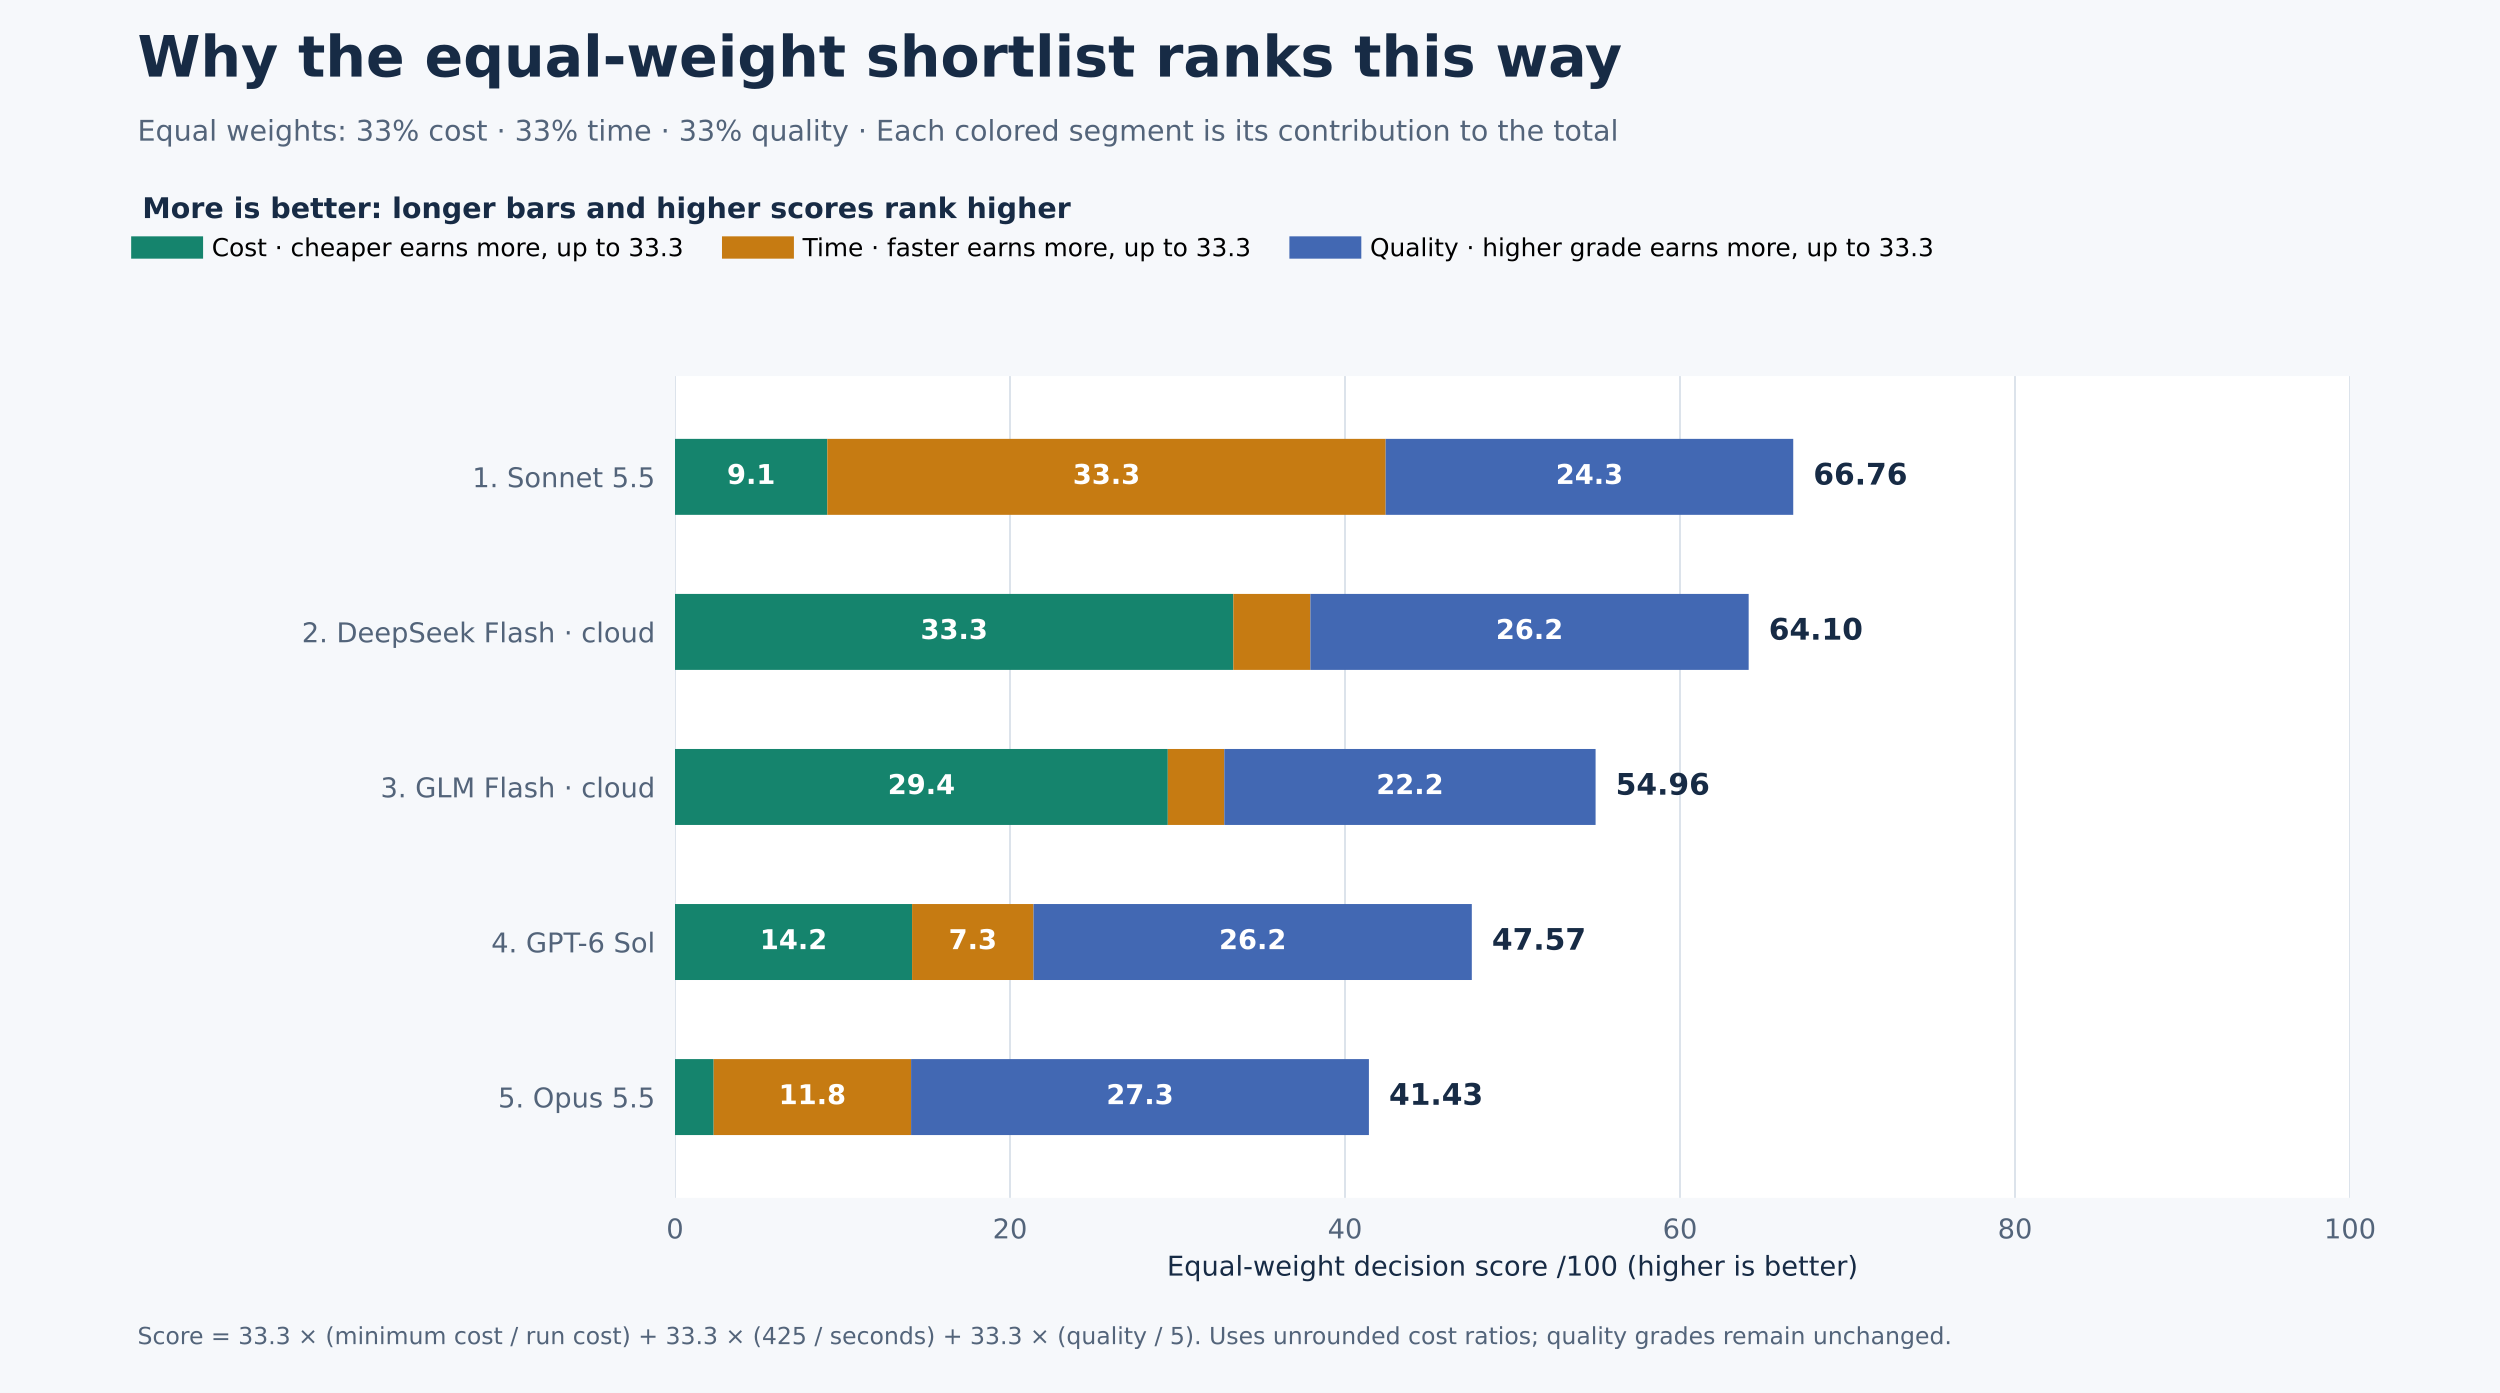
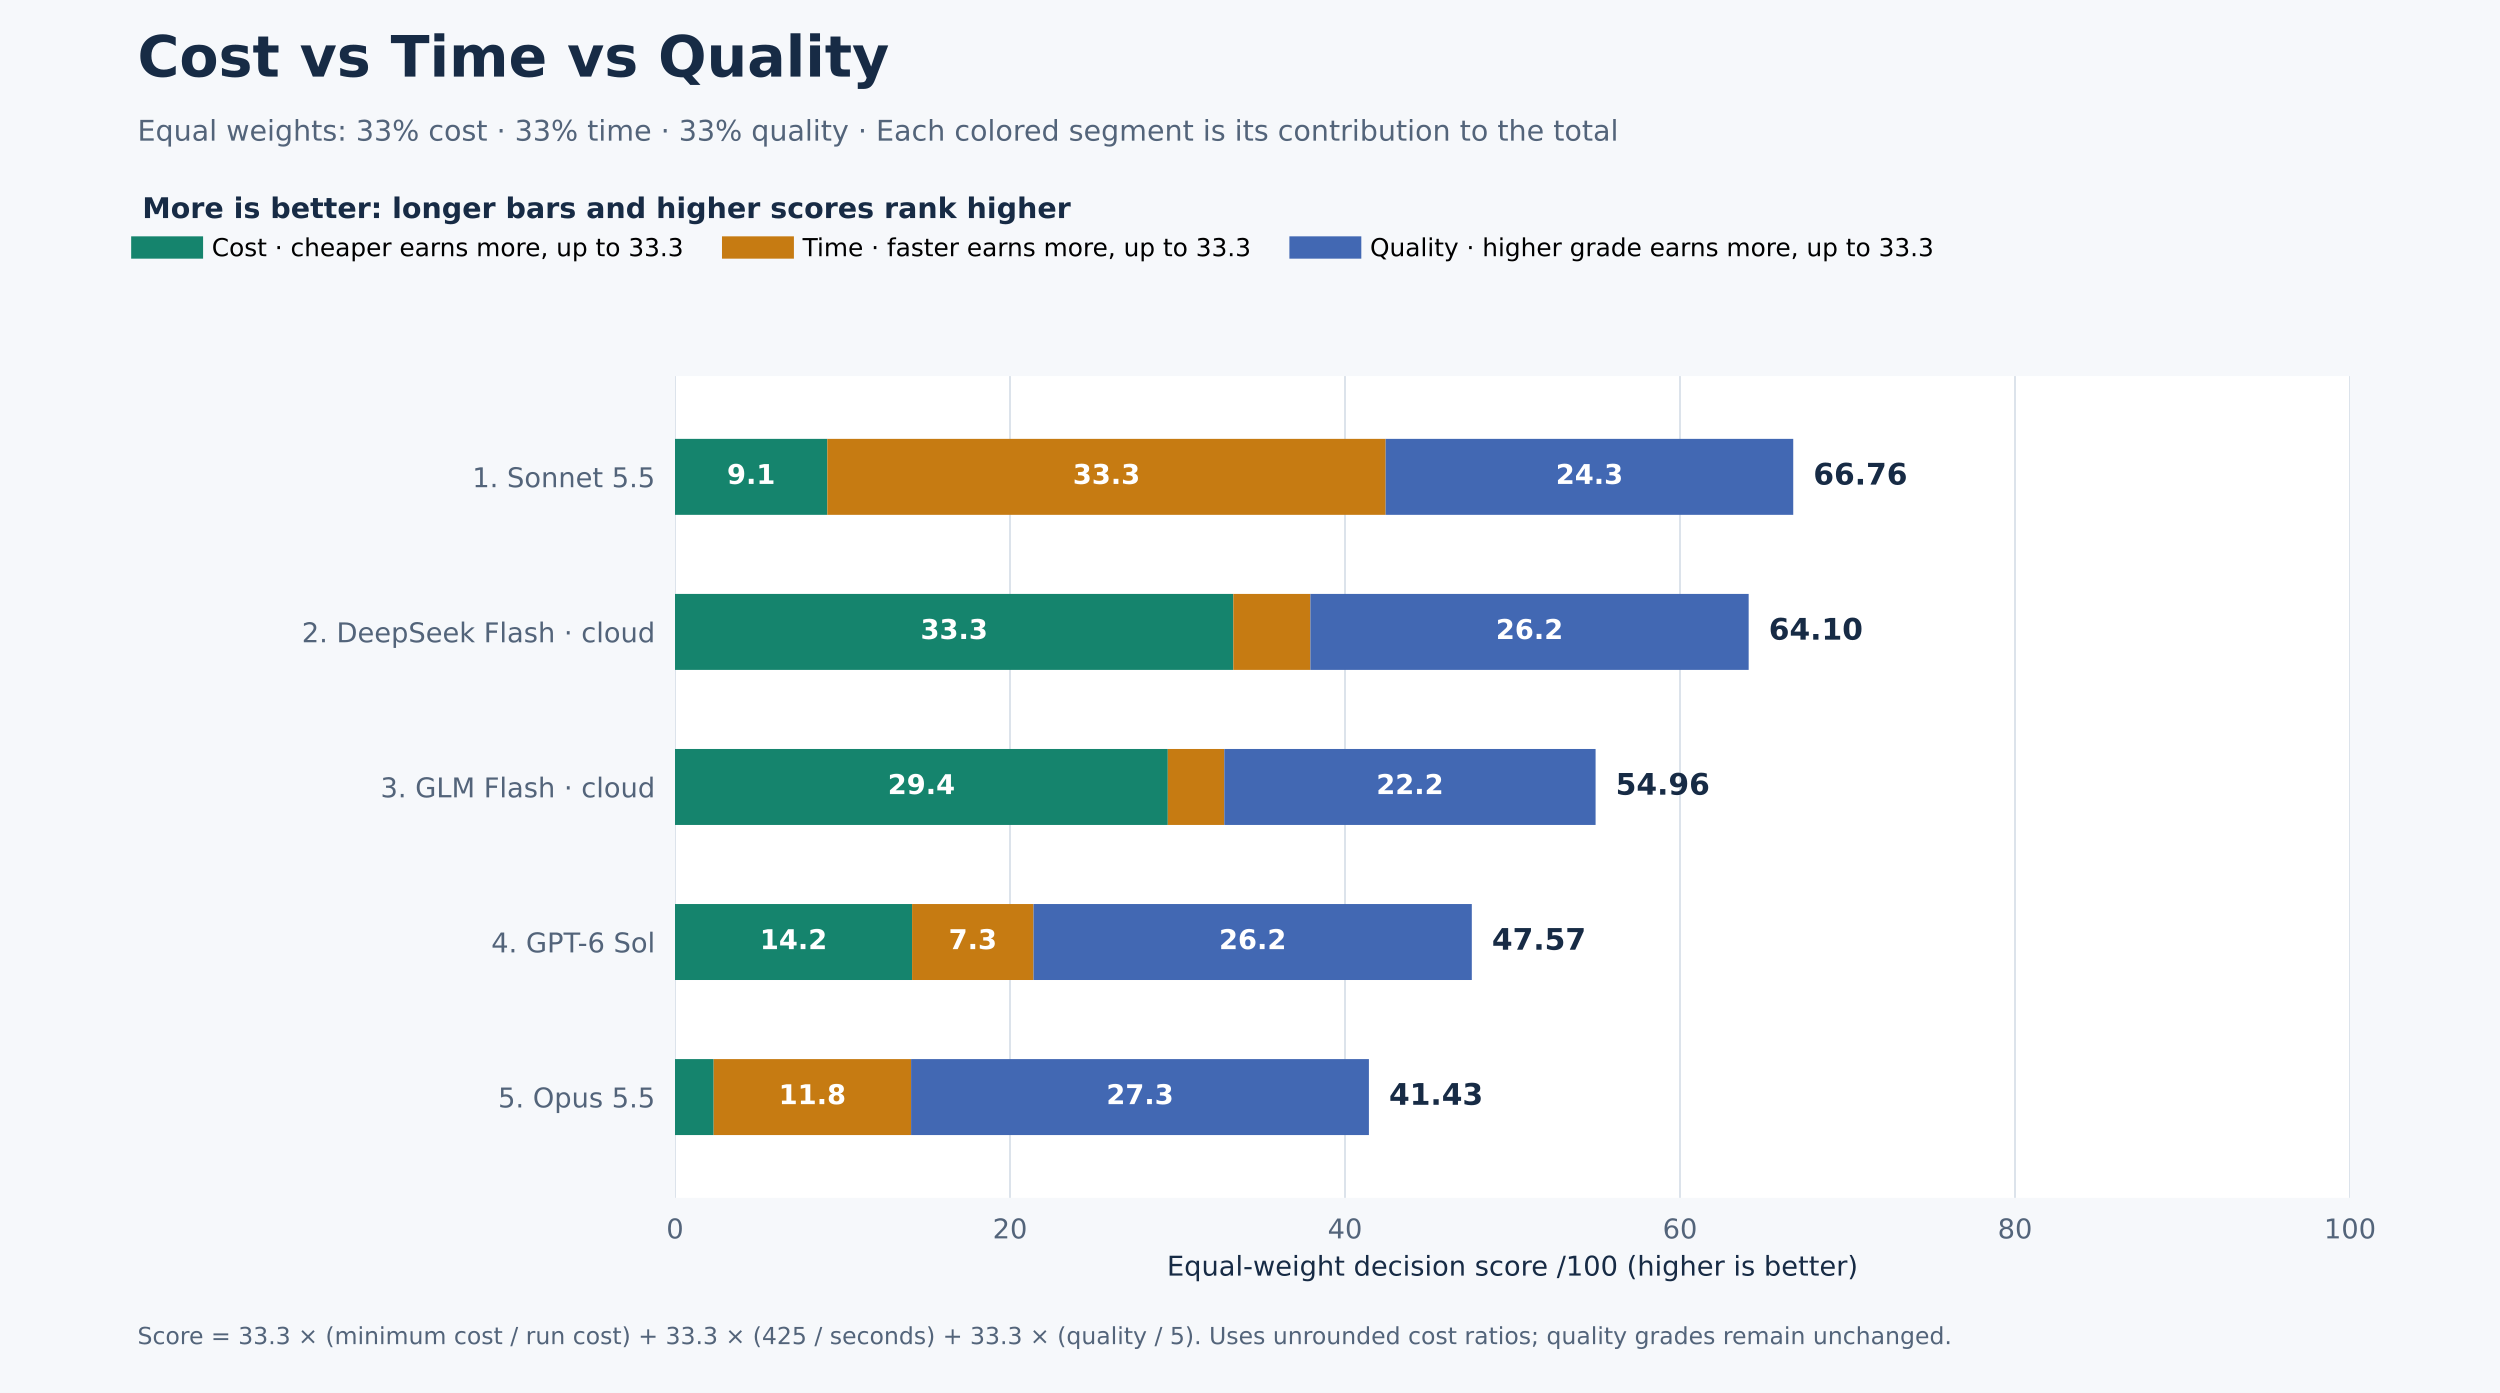
<svg xmlns="http://www.w3.org/2000/svg" width="1008pt" height="561.6pt" viewBox="0 0 1008 561.6" version="1.1">
  <defs>
    <style type="text/css">*{stroke-linejoin: round; stroke-linecap: butt}</style>
  </defs>
  <g id="figure_1">
    <g id="patch_1">
      <path d="M 0 561.6  L 1008 561.6  L 1008 0  L 0 0  z " style="fill: #f6f8fb" />
    </g>
    <g id="axes_1">
      <g id="patch_2">
        <path d="M 272.16 482.976  L 947.52 482.976  L 947.52 151.632  L 272.16 151.632  z " style="fill: #ffffff" />
      </g>
      <g id="matplotlib.axis_1">
        <g id="xtick_1">
          <g id="line2d_1">
-             <path d="M 272.16 482.976  L 272.16 151.632  " clip-path="url(#p02d5b66de6)" style="fill: none; stroke: #dce3eb; stroke-width: 0.8; stroke-linecap: square" />
+             <path d="M 272.16 482.976  L 272.16 151.632  " clip-path="url(#p1affca1945)" style="fill: none; stroke: #dce3eb; stroke-width: 0.8; stroke-linecap: square" />
          </g>
          <g id="line2d_2" />
          <g id="text_1">
            <text style="font-size: 11px; font-family: 'DejaVu Sans'; text-anchor: middle; fill: #53647a" x="272.16" y="499.333" transform="rotate(-0 272.16 499.3334)">0</text>
          </g>
        </g>
        <g id="xtick_2">
          <g id="line2d_3">
-             <path d="M 407.232 482.976  L 407.232 151.632  " clip-path="url(#p02d5b66de6)" style="fill: none; stroke: #dce3eb; stroke-width: 0.8; stroke-linecap: square" />
+             <path d="M 407.232 482.976  L 407.232 151.632  " clip-path="url(#p1affca1945)" style="fill: none; stroke: #dce3eb; stroke-width: 0.8; stroke-linecap: square" />
          </g>
          <g id="line2d_4" />
          <g id="text_2">
            <text style="font-size: 11px; font-family: 'DejaVu Sans'; text-anchor: middle; fill: #53647a" x="407.232" y="499.333" transform="rotate(-0 407.232 499.3334)">20</text>
          </g>
        </g>
        <g id="xtick_3">
          <g id="line2d_5">
-             <path d="M 542.304 482.976  L 542.304 151.632  " clip-path="url(#p02d5b66de6)" style="fill: none; stroke: #dce3eb; stroke-width: 0.8; stroke-linecap: square" />
+             <path d="M 542.304 482.976  L 542.304 151.632  " clip-path="url(#p1affca1945)" style="fill: none; stroke: #dce3eb; stroke-width: 0.8; stroke-linecap: square" />
          </g>
          <g id="line2d_6" />
          <g id="text_3">
            <text style="font-size: 11px; font-family: 'DejaVu Sans'; text-anchor: middle; fill: #53647a" x="542.304" y="499.333" transform="rotate(-0 542.304 499.3334)">40</text>
          </g>
        </g>
        <g id="xtick_4">
          <g id="line2d_7">
-             <path d="M 677.376 482.976  L 677.376 151.632  " clip-path="url(#p02d5b66de6)" style="fill: none; stroke: #dce3eb; stroke-width: 0.8; stroke-linecap: square" />
+             <path d="M 677.376 482.976  L 677.376 151.632  " clip-path="url(#p1affca1945)" style="fill: none; stroke: #dce3eb; stroke-width: 0.8; stroke-linecap: square" />
          </g>
          <g id="line2d_8" />
          <g id="text_4">
            <text style="font-size: 11px; font-family: 'DejaVu Sans'; text-anchor: middle; fill: #53647a" x="677.376" y="499.333" transform="rotate(-0 677.376 499.3334)">60</text>
          </g>
        </g>
        <g id="xtick_5">
          <g id="line2d_9">
-             <path d="M 812.448 482.976  L 812.448 151.632  " clip-path="url(#p02d5b66de6)" style="fill: none; stroke: #dce3eb; stroke-width: 0.8; stroke-linecap: square" />
+             <path d="M 812.448 482.976  L 812.448 151.632  " clip-path="url(#p1affca1945)" style="fill: none; stroke: #dce3eb; stroke-width: 0.8; stroke-linecap: square" />
          </g>
          <g id="line2d_10" />
          <g id="text_5">
            <text style="font-size: 11px; font-family: 'DejaVu Sans'; text-anchor: middle; fill: #53647a" x="812.448" y="499.333" transform="rotate(-0 812.448 499.3334)">80</text>
          </g>
        </g>
        <g id="xtick_6">
          <g id="line2d_11">
-             <path d="M 947.52 482.976  L 947.52 151.632  " clip-path="url(#p02d5b66de6)" style="fill: none; stroke: #dce3eb; stroke-width: 0.8; stroke-linecap: square" />
+             <path d="M 947.52 482.976  L 947.52 151.632  " clip-path="url(#p1affca1945)" style="fill: none; stroke: #dce3eb; stroke-width: 0.8; stroke-linecap: square" />
          </g>
          <g id="line2d_12" />
          <g id="text_6">
            <text style="font-size: 11px; font-family: 'DejaVu Sans'; text-anchor: middle; fill: #53647a" x="947.52" y="499.333" transform="rotate(-0 947.52 499.3334)">100</text>
          </g>
        </g>
        <g id="text_7">
          <text style="font-size: 11px; font-family: 'DejaVu Sans'; text-anchor: middle; fill: #172b45" x="609.84" y="514.334" transform="rotate(-0 609.84 514.3343)">Equal-weight decision score /100 (higher is better)</text>
        </g>
      </g>
      <g id="matplotlib.axis_2">
        <g id="ytick_1">
          <g id="line2d_13" />
          <g id="text_8">
            <text style="font-size: 11px; font-family: 'DejaVu Sans'; text-anchor: end; fill: #53647a" x="264.16" y="196.447" transform="rotate(-0 264.16 196.4472)">1. Sonnet 5.5</text>
          </g>
        </g>
        <g id="ytick_2">
          <g id="line2d_14" />
          <g id="text_9">
            <text style="font-size: 11px; font-family: 'DejaVu Sans'; text-anchor: end; fill: #53647a" x="264.16" y="258.965" transform="rotate(-0 264.16 258.9654)">2. DeepSeek Flash · cloud</text>
          </g>
        </g>
        <g id="ytick_3">
          <g id="line2d_15" />
          <g id="text_10">
            <text style="font-size: 11px; font-family: 'DejaVu Sans'; text-anchor: end; fill: #53647a" x="264.16" y="321.483" transform="rotate(-0 264.16 321.4831)">3. GLM Flash · cloud</text>
          </g>
        </g>
        <g id="ytick_4">
          <g id="line2d_16" />
          <g id="text_11">
            <text style="font-size: 11px; font-family: 'DejaVu Sans'; text-anchor: end; fill: #53647a" x="264.16" y="384.001" transform="rotate(-0 264.16 384.0009)">4. GPT-6 Sol</text>
          </g>
        </g>
        <g id="ytick_5">
          <g id="line2d_17" />
          <g id="text_12">
            <text style="font-size: 11px; font-family: 'DejaVu Sans'; text-anchor: end; fill: #53647a" x="264.16" y="446.518" transform="rotate(-0 264.16 446.5182)">5. Opus 5.5</text>
          </g>
        </g>
      </g>
      <g id="patch_3">
-         <path d="M 272.16 207.585  L 333.575 207.585  L 333.575 176.952  L 272.16 176.952  z " clip-path="url(#p02d5b66de6)" style="fill: #15846d" />
+         <path d="M 272.16 207.585  L 333.575 207.585  L 333.575 176.952  L 272.16 176.952  z " clip-path="url(#p1affca1945)" style="fill: #15846d" />
      </g>
      <g id="patch_4">
-         <path d="M 333.575 207.585  L 558.695 207.585  L 558.695 176.952  L 333.575 176.952  z " clip-path="url(#p02d5b66de6)" style="fill: #c67b12" />
+         <path d="M 333.575 207.585  L 558.695 207.585  L 558.695 176.952  L 333.575 176.952  z " clip-path="url(#p1affca1945)" style="fill: #c67b12" />
      </g>
      <g id="patch_5">
-         <path d="M 558.695 207.585  L 723.033 207.585  L 723.033 176.952  L 558.695 176.952  z " clip-path="url(#p02d5b66de6)" style="fill: #4268b3" />
+         <path d="M 558.695 207.585  L 723.033 207.585  L 723.033 176.952  L 558.695 176.952  z " clip-path="url(#p1affca1945)" style="fill: #4268b3" />
      </g>
      <g id="patch_6">
-         <path d="M 272.16 270.103  L 497.28 270.103  L 497.28 239.469  L 272.16 239.469  z " clip-path="url(#p02d5b66de6)" style="fill: #15846d" />
+         <path d="M 272.16 270.103  L 497.28 270.103  L 497.28 239.469  L 272.16 239.469  z " clip-path="url(#p1affca1945)" style="fill: #15846d" />
      </g>
      <g id="patch_7">
-         <path d="M 497.28 270.103  L 528.344 270.103  L 528.344 239.469  L 497.28 239.469  z " clip-path="url(#p02d5b66de6)" style="fill: #c67b12" />
+         <path d="M 497.28 270.103  L 528.344 270.103  L 528.344 239.469  L 497.28 239.469  z " clip-path="url(#p1affca1945)" style="fill: #c67b12" />
      </g>
      <g id="patch_8">
-         <path d="M 528.344 270.103  L 705.063 270.103  L 705.063 239.469  L 528.344 239.469  z " clip-path="url(#p02d5b66de6)" style="fill: #4268b3" />
+         <path d="M 528.344 270.103  L 705.063 270.103  L 705.063 239.469  L 528.344 239.469  z " clip-path="url(#p1affca1945)" style="fill: #4268b3" />
      </g>
      <g id="patch_9">
-         <path d="M 272.16 332.621  L 470.857 332.621  L 470.857 301.987  L 272.16 301.987  z " clip-path="url(#p02d5b66de6)" style="fill: #15846d" />
+         <path d="M 272.16 332.621  L 470.857 332.621  L 470.857 301.987  L 272.16 301.987  z " clip-path="url(#p1affca1945)" style="fill: #15846d" />
      </g>
      <g id="patch_10">
-         <path d="M 470.857 332.621  L 493.637 332.621  L 493.637 301.987  L 470.857 301.987  z " clip-path="url(#p02d5b66de6)" style="fill: #c67b12" />
+         <path d="M 470.857 332.621  L 493.637 332.621  L 493.637 301.987  L 470.857 301.987  z " clip-path="url(#p1affca1945)" style="fill: #c67b12" />
      </g>
      <g id="patch_11">
-         <path d="M 493.637 332.621  L 643.342 332.621  L 643.342 301.987  L 493.637 301.987  z " clip-path="url(#p02d5b66de6)" style="fill: #4268b3" />
+         <path d="M 493.637 332.621  L 643.342 332.621  L 643.342 301.987  L 493.637 301.987  z " clip-path="url(#p1affca1945)" style="fill: #4268b3" />
      </g>
      <g id="patch_12">
-         <path d="M 272.16 395.139  L 367.75 395.139  L 367.75 364.505  L 272.16 364.505  z " clip-path="url(#p02d5b66de6)" style="fill: #15846d" />
+         <path d="M 272.16 395.139  L 367.75 395.139  L 367.75 364.505  L 272.16 364.505  z " clip-path="url(#p1affca1945)" style="fill: #15846d" />
      </g>
      <g id="patch_13">
-         <path d="M 367.75 395.139  L 416.714 395.139  L 416.714 364.505  L 367.75 364.505  z " clip-path="url(#p02d5b66de6)" style="fill: #c67b12" />
+         <path d="M 367.75 395.139  L 416.714 395.139  L 416.714 364.505  L 367.75 364.505  z " clip-path="url(#p1affca1945)" style="fill: #c67b12" />
      </g>
      <g id="patch_14">
-         <path d="M 416.714 395.139  L 593.434 395.139  L 593.434 364.505  L 416.714 364.505  z " clip-path="url(#p02d5b66de6)" style="fill: #4268b3" />
+         <path d="M 416.714 395.139  L 593.434 395.139  L 593.434 364.505  L 416.714 364.505  z " clip-path="url(#p1affca1945)" style="fill: #4268b3" />
      </g>
      <g id="patch_15">
-         <path d="M 272.16 457.656  L 287.75 457.656  L 287.75 427.023  L 272.16 427.023  z " clip-path="url(#p02d5b66de6)" style="fill: #15846d" />
+         <path d="M 272.16 457.656  L 287.75 457.656  L 287.75 427.023  L 272.16 427.023  z " clip-path="url(#p1affca1945)" style="fill: #15846d" />
      </g>
      <g id="patch_16">
-         <path d="M 287.75 457.656  L 367.347 457.656  L 367.347 427.023  L 287.75 427.023  z " clip-path="url(#p02d5b66de6)" style="fill: #c67b12" />
+         <path d="M 287.75 457.656  L 367.347 457.656  L 367.347 427.023  L 287.75 427.023  z " clip-path="url(#p1affca1945)" style="fill: #c67b12" />
      </g>
      <g id="patch_17">
-         <path d="M 367.347 457.656  L 551.946 457.656  L 551.946 427.023  L 367.347 427.023  z " clip-path="url(#p02d5b66de6)" style="fill: #4268b3" />
+         <path d="M 367.347 457.656  L 551.946 457.656  L 551.946 427.023  L 367.347 427.023  z " clip-path="url(#p1affca1945)" style="fill: #4268b3" />
      </g>
      <g id="text_13">
        <text style="font-weight: 700; font-size: 11px; font-family: 'DejaVu Sans'; text-anchor: middle; fill: #ffffff" x="302.867" y="195.126" transform="rotate(-0 302.8675 195.1259)">9.1</text>
      </g>
      <g id="text_14">
        <text style="font-weight: 700; font-size: 11px; font-family: 'DejaVu Sans'; text-anchor: middle; fill: #ffffff" x="446.135" y="195.126" transform="rotate(-0 446.1349 195.1259)">33.3</text>
      </g>
      <g id="text_15">
        <text style="font-weight: 700; font-size: 11px; font-family: 'DejaVu Sans'; text-anchor: middle; fill: #ffffff" x="640.864" y="195.126" transform="rotate(-0 640.8637 195.1259)">24.3</text>
      </g>
      <g id="text_16">
        <text style="font-weight: 700; font-size: 12px; font-family: 'DejaVu Sans'; text-anchor: start; fill: #172b45" x="731.137" y="195.386" transform="rotate(-0 731.1368 195.3857)">66.76</text>
      </g>
      <g id="text_17">
        <text style="font-weight: 700; font-size: 11px; font-family: 'DejaVu Sans'; text-anchor: middle; fill: #ffffff" x="384.72" y="257.644" transform="rotate(-0 384.72 257.6437)">33.3</text>
      </g>
      <g id="text_18">
        <text style="font-weight: 700; font-size: 11px; font-family: 'DejaVu Sans'; text-anchor: middle; fill: #ffffff" x="616.703" y="257.644" transform="rotate(-0 616.7032 257.6437)">26.2</text>
      </g>
      <g id="text_19">
        <text style="font-weight: 700; font-size: 12px; font-family: 'DejaVu Sans'; text-anchor: start; fill: #172b45" x="713.167" y="257.903" transform="rotate(-0 713.1672 257.9035)">64.10</text>
      </g>
      <g id="text_20">
        <text style="font-weight: 700; font-size: 11px; font-family: 'DejaVu Sans'; text-anchor: middle; fill: #ffffff" x="371.509" y="320.161" transform="rotate(-0 371.5087 320.1614)">29.4</text>
      </g>
      <g id="text_21">
        <text style="font-weight: 700; font-size: 11px; font-family: 'DejaVu Sans'; text-anchor: middle; fill: #ffffff" x="568.49" y="320.161" transform="rotate(-0 568.4899 320.1614)">22.2</text>
      </g>
      <g id="text_22">
        <text style="font-weight: 700; font-size: 12px; font-family: 'DejaVu Sans'; text-anchor: start; fill: #172b45" x="651.447" y="320.421" transform="rotate(-0 651.4466 320.4212)">54.96</text>
      </g>
      <g id="text_23">
        <text style="font-weight: 700; font-size: 11px; font-family: 'DejaVu Sans'; text-anchor: middle; fill: #ffffff" x="319.955" y="382.679" transform="rotate(-0 319.9551 382.6792)">14.2</text>
      </g>
      <g id="text_24">
        <text style="font-weight: 700; font-size: 11px; font-family: 'DejaVu Sans'; text-anchor: middle; fill: #ffffff" x="392.232" y="382.679" transform="rotate(-0 392.2323 382.6792)">7.3</text>
      </g>
      <g id="text_25">
        <text style="font-weight: 700; font-size: 11px; font-family: 'DejaVu Sans'; text-anchor: middle; fill: #ffffff" x="505.074" y="382.679" transform="rotate(-0 505.074 382.6792)">26.2</text>
      </g>
      <g id="text_26">
        <text style="font-weight: 700; font-size: 12px; font-family: 'DejaVu Sans'; text-anchor: start; fill: #172b45" x="601.538" y="382.939" transform="rotate(-0 601.5379 382.9389)">47.57</text>
      </g>
      <g id="text_27">
        <text style="font-weight: 700; font-size: 11px; font-family: 'DejaVu Sans'; text-anchor: middle; fill: #ffffff" x="327.549" y="445.197" transform="rotate(-0 327.5485 445.1969)">11.8</text>
      </g>
      <g id="text_28">
        <text style="font-weight: 700; font-size: 11px; font-family: 'DejaVu Sans'; text-anchor: middle; fill: #ffffff" x="459.646" y="445.197" transform="rotate(-0 459.6464 445.1969)">27.3</text>
      </g>
      <g id="text_29">
        <text style="font-weight: 700; font-size: 12px; font-family: 'DejaVu Sans'; text-anchor: start; fill: #172b45" x="560.05" y="445.457" transform="rotate(-0 560.0499 445.4567)">41.43</text>
      </g>
      <g id="legend_1">
        <g id="text_30">
          <text style="font-weight: 700; font-size: 11.5px; font-family: 'DejaVu Sans'; text-anchor: start; fill: #172b45" x="57.384" y="87.938" transform="rotate(-0 57.384 87.9382)">More is better: longer bars and higher scores rank higher</text>
        </g>
        <g id="line2d_18">
          <path d="M 57.384 99.799  L 67.384 99.799  L 77.384 99.799  " style="fill: none; stroke: #15846d; stroke-width: 9; stroke-linecap: square" />
        </g>
        <g id="text_31">
          <text style="font-size: 10px; font-family: 'DejaVu Sans'; text-anchor: start" x="85.384" y="103.299" transform="rotate(-0 85.384 103.2993)">Cost · cheaper earns more, up to 33.3</text>
        </g>
        <g id="line2d_19">
          <path d="M 295.606 99.799  L 305.606 99.799  L 315.606 99.799  " style="fill: none; stroke: #c67b12; stroke-width: 9; stroke-linecap: square" />
        </g>
        <g id="text_32">
          <text style="font-size: 10px; font-family: 'DejaVu Sans'; text-anchor: start" x="323.606" y="103.299" transform="rotate(-0 323.6059 103.2993)">Time · faster earns more, up to 33.3</text>
        </g>
        <g id="line2d_20">
          <path d="M 524.381 99.799  L 534.381 99.799  L 544.381 99.799  " style="fill: none; stroke: #4268b3; stroke-width: 9; stroke-linecap: square" />
        </g>
        <g id="text_33">
          <text style="font-size: 10px; font-family: 'DejaVu Sans'; text-anchor: start" x="552.381" y="103.299" transform="rotate(-0 552.3809 103.2993)">Quality · higher grade earns more, up to 33.3</text>
        </g>
      </g>
    </g>
    <g id="text_34">
-       <text style="font-weight: 700; font-size: 23px; font-family: 'DejaVu Sans'; text-anchor: start; fill: #172b45" x="55.44" y="30.888" transform="rotate(-0 55.44 30.888)">Why the equal-weight shortlist ranks this way</text>
+       <text style="font-weight: 700; font-size: 23px; font-family: 'DejaVu Sans'; text-anchor: start; fill: #172b45" x="55.44" y="30.888" transform="rotate(-0 55.44 30.888)">Cost vs Time vs Quality</text>
    </g>
    <g id="text_35">
      <text style="font-size: 11.5px; font-family: 'DejaVu Sans'; text-anchor: start; fill: #53647a" x="55.44" y="56.722" transform="rotate(-0 55.44 56.7216)">Equal weights: 33% cost · 33% time · 33% quality · Each colored segment is its contribution to the total</text>
    </g>
    <g id="text_36">
      <text style="font-size: 9.5px; font-family: 'DejaVu Sans'; text-anchor: start; fill: #53647a" x="55.44" y="541.944" transform="rotate(-0 55.44 541.944)">Score = 33.3 × (minimum cost / run cost) + 33.3 × (425 / seconds) + 33.3 × (quality / 5). Uses unrounded cost ratios; quality grades remain unchanged.</text>
    </g>
  </g>
  <defs>
-     <clipPath id="p02d5b66de6">
+     <clipPath id="p1affca1945">
      <rect x="272.16" y="151.632" width="675.36" height="331.344" />
    </clipPath>
  </defs>
</svg>
